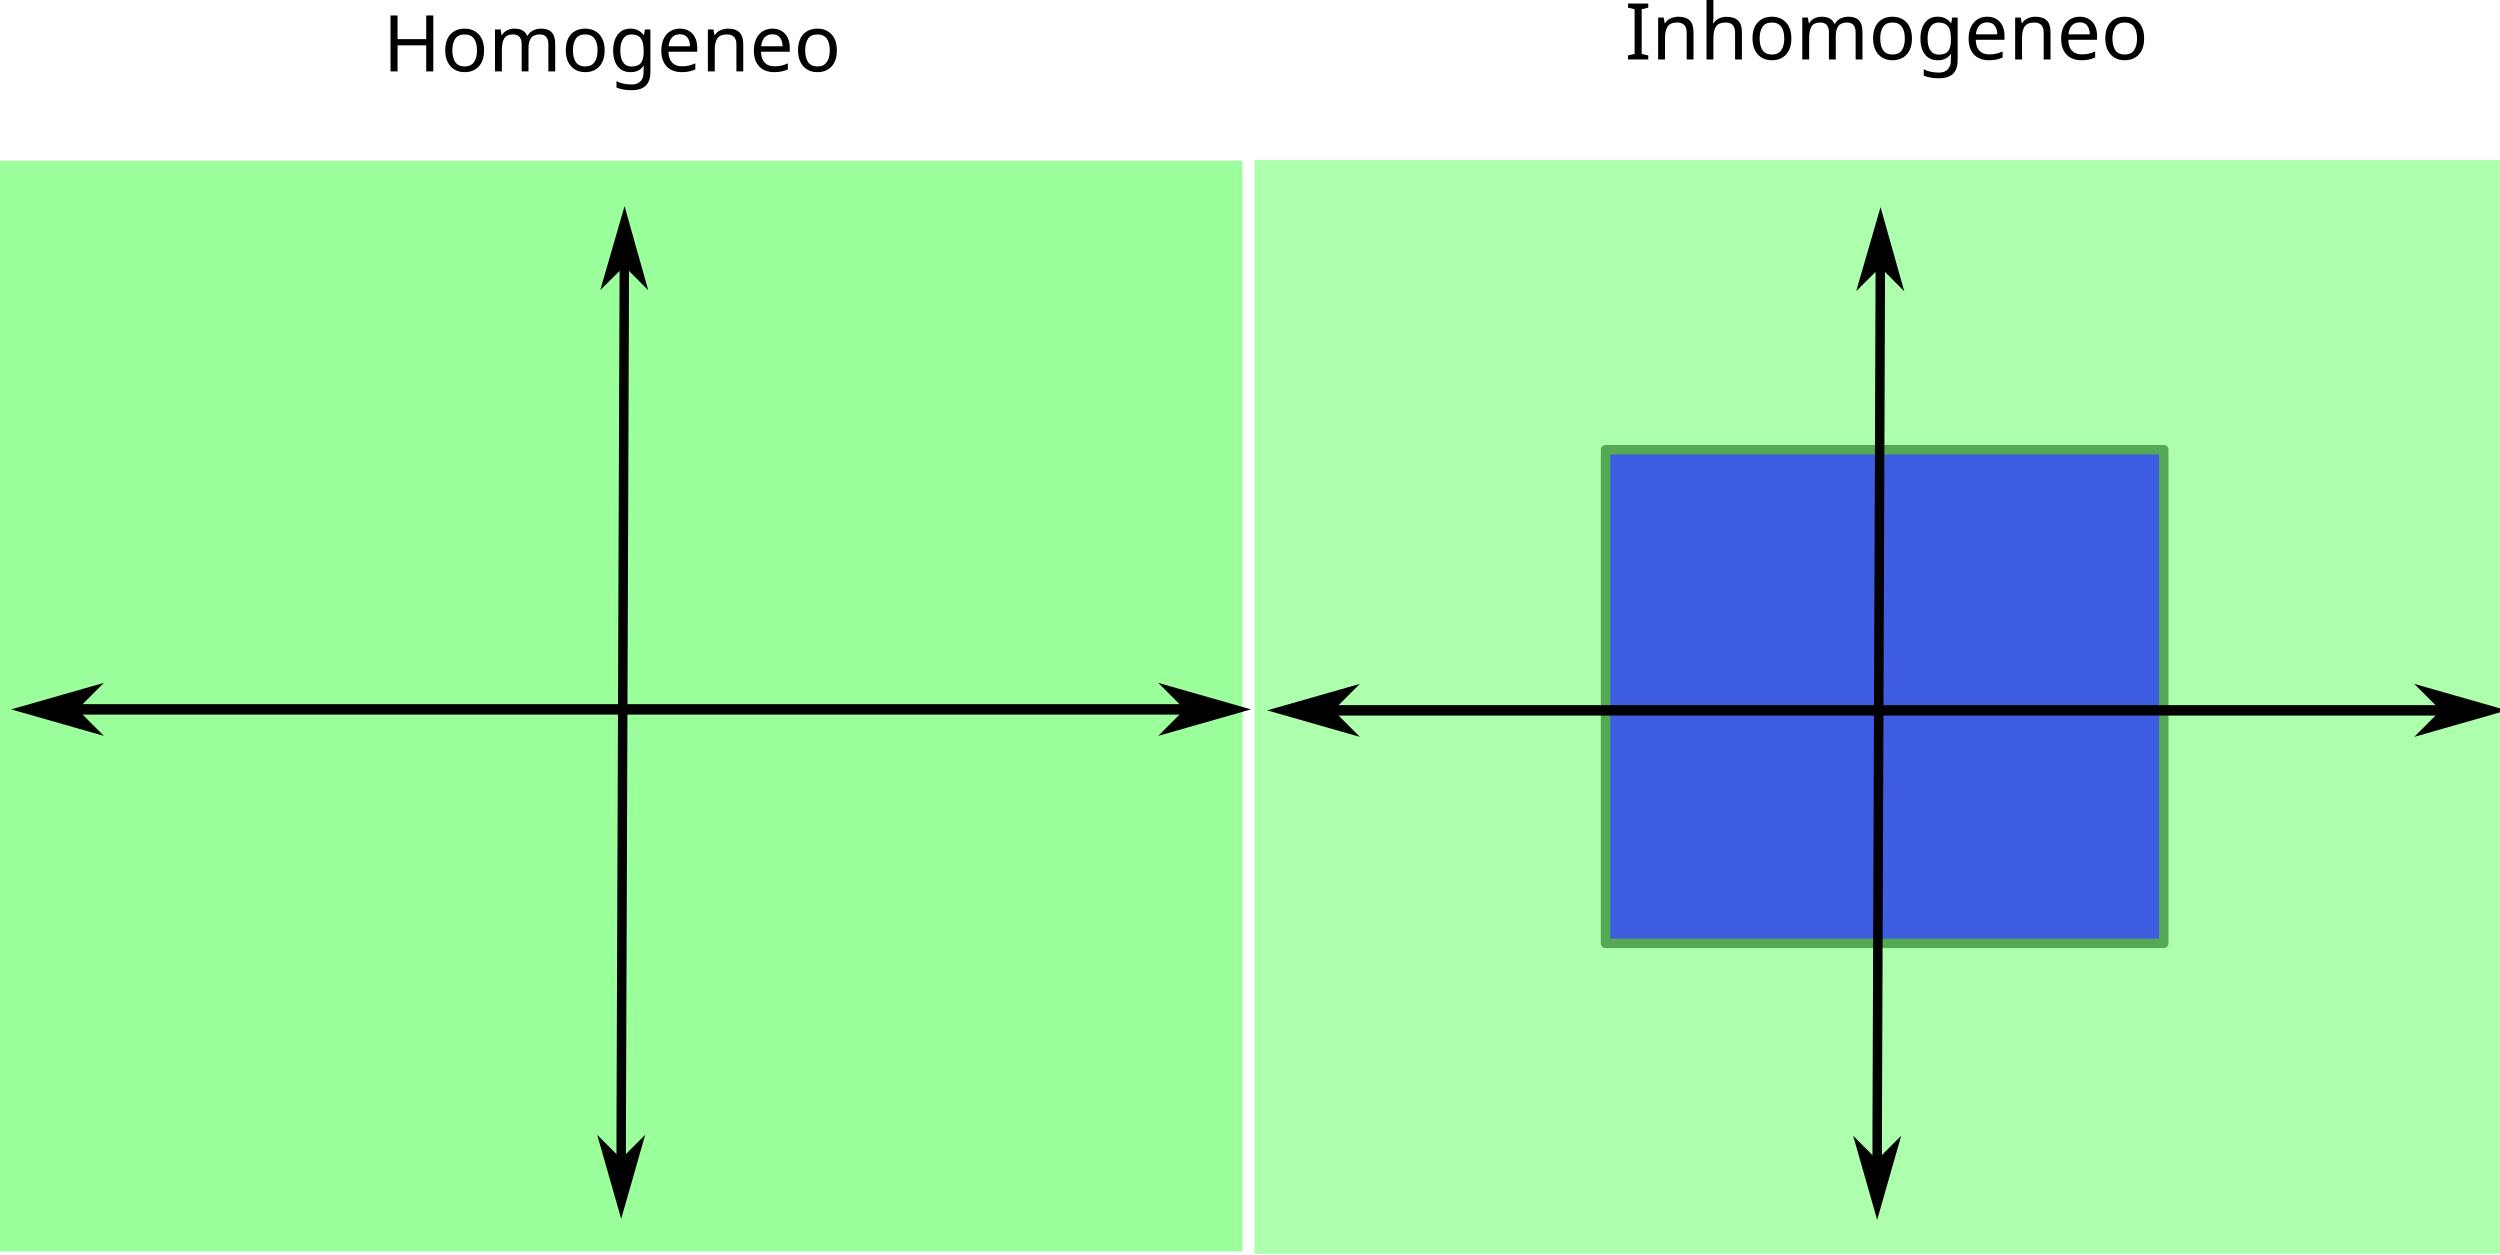
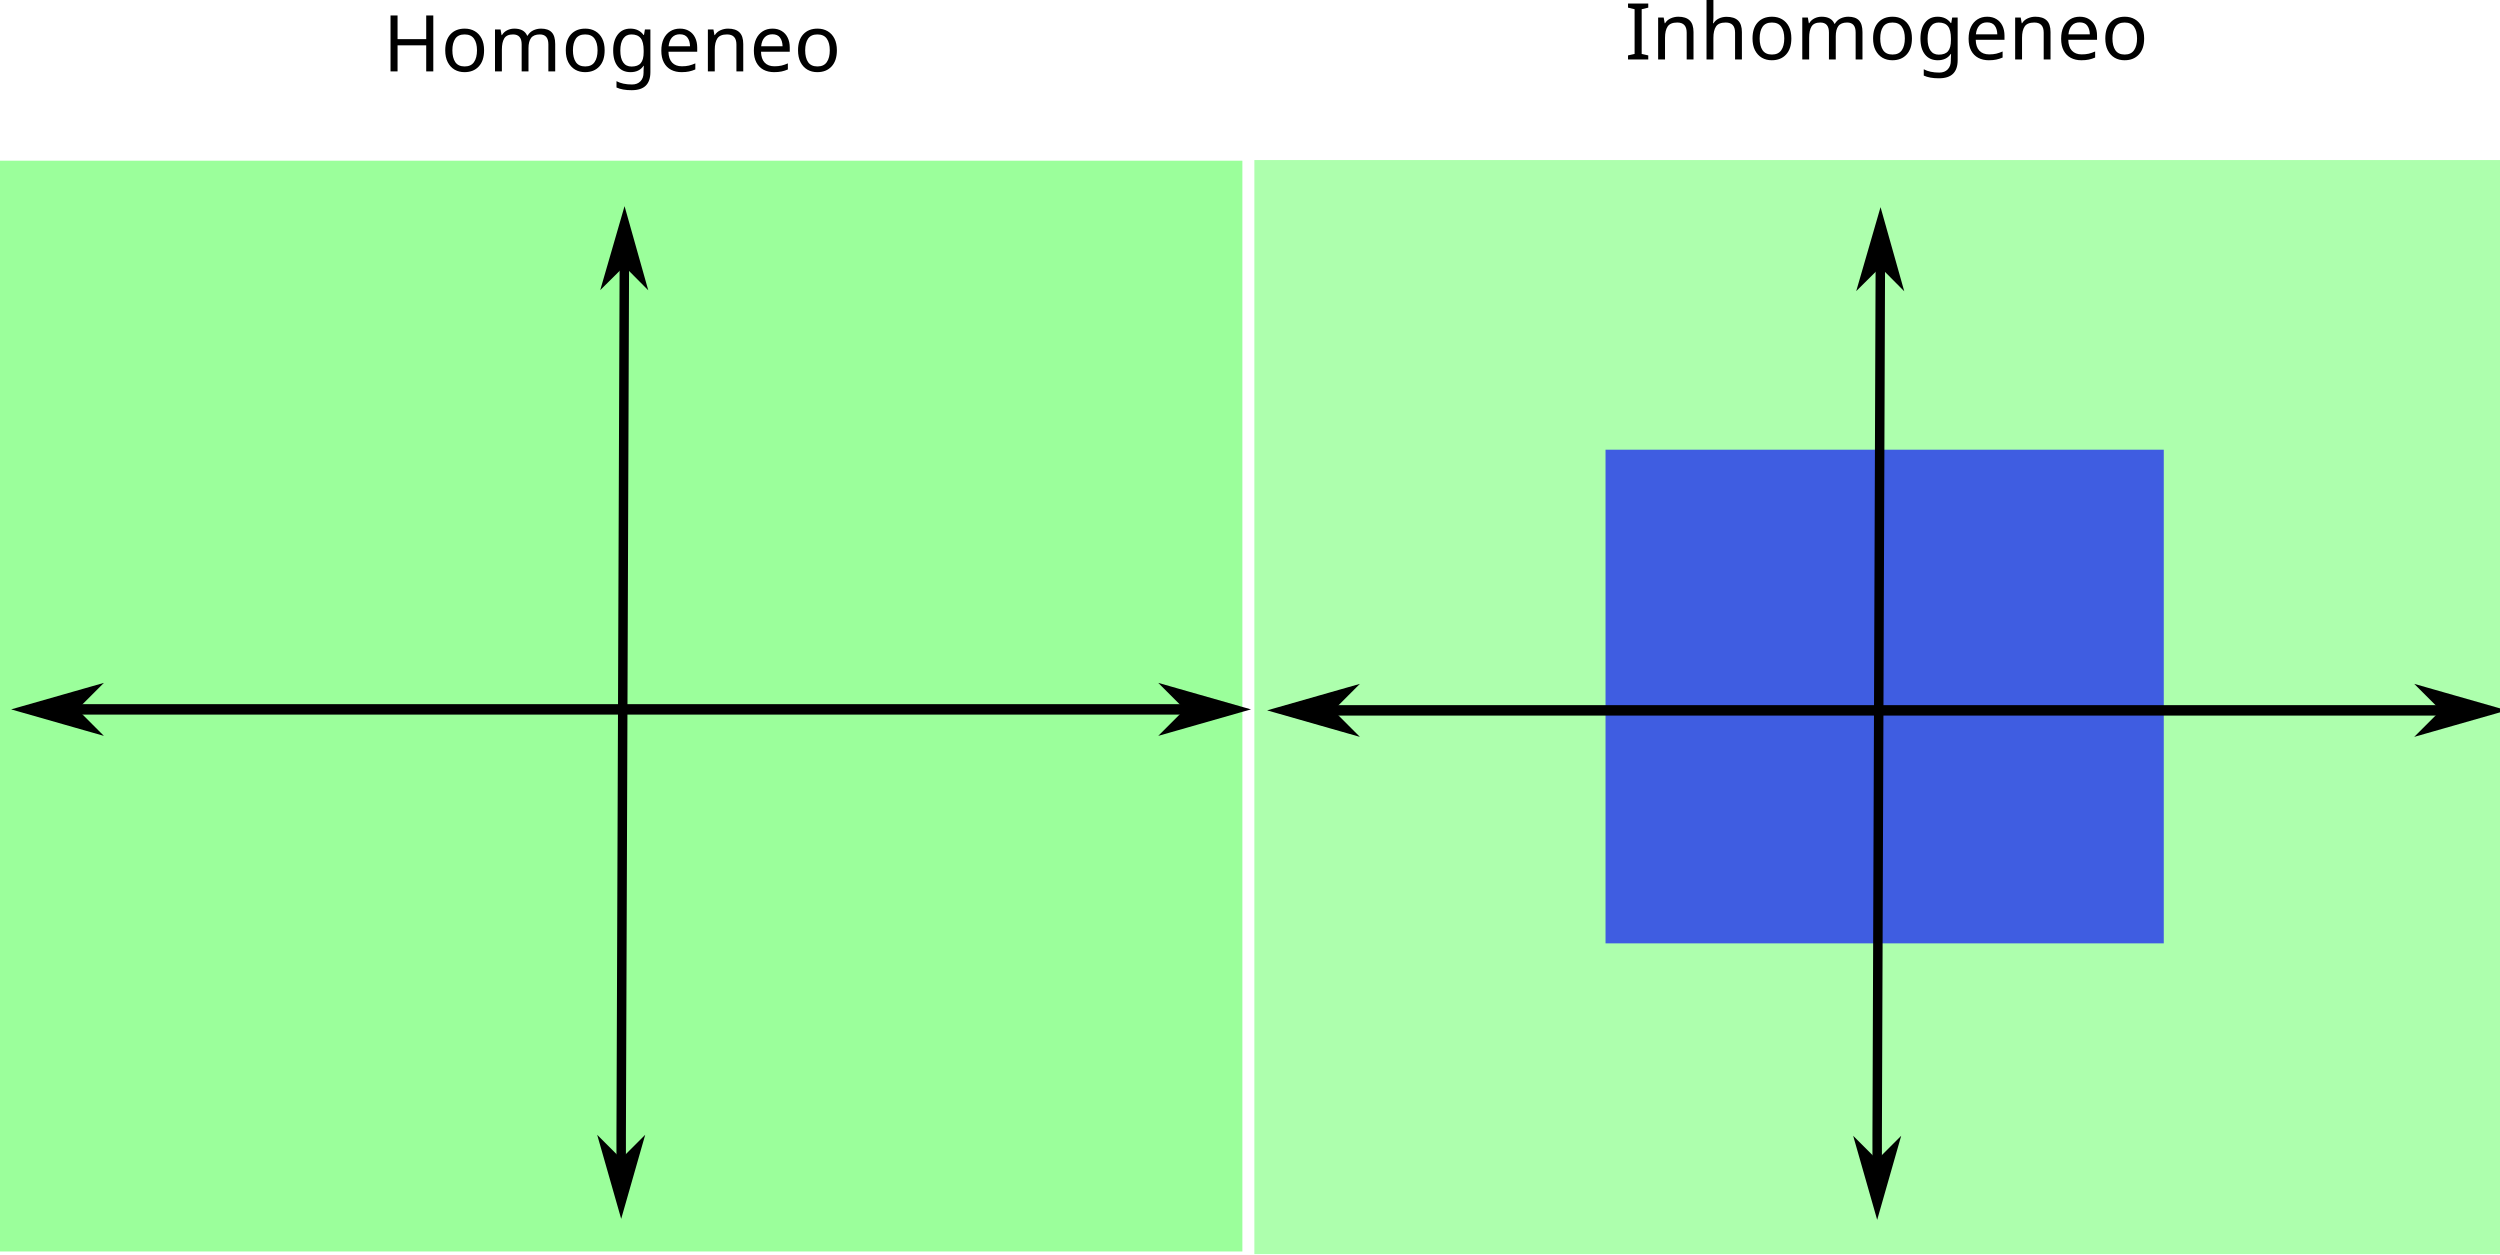
<svg xmlns="http://www.w3.org/2000/svg" width="766.33" height="384.421" id="svg2" version="1.1">
  <defs id="defs4">
    <marker orient="auto" refY="0" refX="0" id="Arrow1Mend" style="overflow:visible">
      <path id="path3777" d="M 0,0 5,-5 -12.5,0 5,5 0,0 z" style="fill-rule:evenodd;stroke:#000000;stroke-width:1pt" transform="matrix(-0.4,0,0,-0.4,-4,0)" />
    </marker>
    <marker orient="auto" refY="0" refX="0" id="Arrow1Mstart" style="overflow:visible">
      <path id="path3774" d="M 0,0 5,-5 -12.5,0 5,5 0,0 z" style="fill-rule:evenodd;stroke:#000000;stroke-width:1pt" transform="matrix(0.4,0,0,0.4,4,0)" />
    </marker>
    <marker orient="auto" refY="0" refX="0" id="Arrow1Mstart-1" style="overflow:visible">
      <path id="path3774-7" d="M 0,0 5,-5 -12.5,0 5,5 0,0 z" style="fill-rule:evenodd;stroke:#000000;stroke-width:1pt" transform="matrix(0.4,0,0,0.4,4,0)" />
    </marker>
    <marker orient="auto" refY="0" refX="0" id="Arrow1Mend-7" style="overflow:visible">
      <path id="path3777-0" d="M 0,0 5,-5 -12.5,0 5,5 0,0 z" style="fill-rule:evenodd;stroke:#000000;stroke-width:1pt" transform="matrix(-0.4,0,0,-0.4,-4,0)" />
    </marker>
    <marker orient="auto" refY="0" refX="0" id="marker4408" style="overflow:visible">
      <path id="path4410" d="M 0,0 5,-5 -12.5,0 5,5 0,0 z" style="fill-rule:evenodd;stroke:#000000;stroke-width:1pt" transform="matrix(0.4,0,0,0.4,4,0)" />
    </marker>
    <marker orient="auto" refY="0" refX="0" id="marker4412" style="overflow:visible">
      <path id="path4414" d="M 0,0 5,-5 -12.5,0 5,5 0,0 z" style="fill-rule:evenodd;stroke:#000000;stroke-width:1pt" transform="matrix(-0.4,0,0,-0.4,-4,0)" />
    </marker>
  </defs>
  <g id="layer1" transform="translate(-14.14214,-279.8359)">
    <rect style="opacity:0.391;fill:#00ff00;fill-opacity:1;stroke:none" id="rect3762" width="380.828" height="334.361" x="14.142" y="329.093" />
    <path style="fill:none;stroke:#000000;stroke-width:2.9;stroke-linecap:butt;stroke-linejoin:miter;stroke-miterlimit:4;stroke-opacity:1;stroke-dasharray:none;marker-start:url(#Arrow1Mstart);marker-end:url(#Arrow1Mend)" d="m 205.566,348.741 -1.01,278.797 0,20.203" id="path3758" />
    <path style="fill:none;stroke:#000000;stroke-width:3.2;stroke-linecap:butt;stroke-linejoin:miter;stroke-miterlimit:4;stroke-opacity:1;stroke-dasharray:none;marker-start:url(#Arrow1Mstart);marker-end:url(#Arrow1Mend)" d="m 23.859,497.283 367.449,0" id="path3760" />
    <rect style="opacity:0.321;fill:#00ff00;fill-opacity:1;stroke:#00ff00" id="rect3762-6" width="380.828" height="334.361" x="399.145" y="329.396" />
-     <rect style="opacity:0.634;fill:#0000ff;fill-opacity:1;fill-rule:nonzero;stroke:#217821;stroke-width:2.9;stroke-linecap:butt;stroke-linejoin:round;stroke-miterlimit:4;stroke-opacity:1;stroke-dasharray:none;stroke-dashoffset:0" id="rect4446" width="171.12" height="151.321" x="506.288" y="417.683" />
+     <rect style="opacity:0.634;fill:#0000ff;fill-opacity:1;fill-rule:nonzero;stroke:none;stroke-width:2.9;stroke-linecap:butt;stroke-linejoin:round;stroke-miterlimit:4;stroke-opacity:1;stroke-dasharray:none;stroke-dashoffset:0" id="rect4446" width="171.12" height="151.321" x="506.288" y="417.683" />
    <path style="fill:none;stroke:#000000;stroke-width:2.9;stroke-linecap:butt;stroke-linejoin:miter;stroke-miterlimit:4;stroke-opacity:1;stroke-dasharray:none;marker-start:url(#Arrow1Mstart);marker-end:url(#Arrow1Mend)" d="m 590.568,349.044 -1.01,278.797 0,20.203" id="path3758-1" />
    <path style="fill:none;stroke:#000000;stroke-width:3.2;stroke-linecap:butt;stroke-linejoin:miter;stroke-miterlimit:4;stroke-opacity:1;stroke-dasharray:none;marker-start:url(#Arrow1Mstart);marker-end:url(#Arrow1Mend)" d="m 408.861,497.586 367.449,0" id="path3760-5" />
    <text xml:space="preserve" style="font-size:24px;font-style:normal;font-variant:normal;font-weight:normal;font-stretch:normal;text-align:start;line-height:125%;letter-spacing:0px;word-spacing:0px;writing-mode:lr-tb;text-anchor:start;fill:#000000;fill-opacity:1;stroke:none;font-family:Sans;-inkscape-font-specification:Sans" x="131.522" y="301.718" id="text4448">
      <tspan id="tspan4450" x="131.522" y="301.718">Homogeneo</tspan>
    </text>
    <text xml:space="preserve" style="font-size:24px;font-style:normal;font-variant:normal;font-weight:normal;font-stretch:normal;text-align:start;line-height:125%;letter-spacing:0px;word-spacing:0px;writing-mode:lr-tb;text-anchor:start;fill:#000000;fill-opacity:1;stroke:none;font-family:Sans;-inkscape-font-specification:Sans" x="512.231" y="298.07" id="text4448-6">
      <tspan id="tspan4450-1" x="512.231" y="298.07">Inhomogeneo</tspan>
    </text>
  </g>
</svg>
